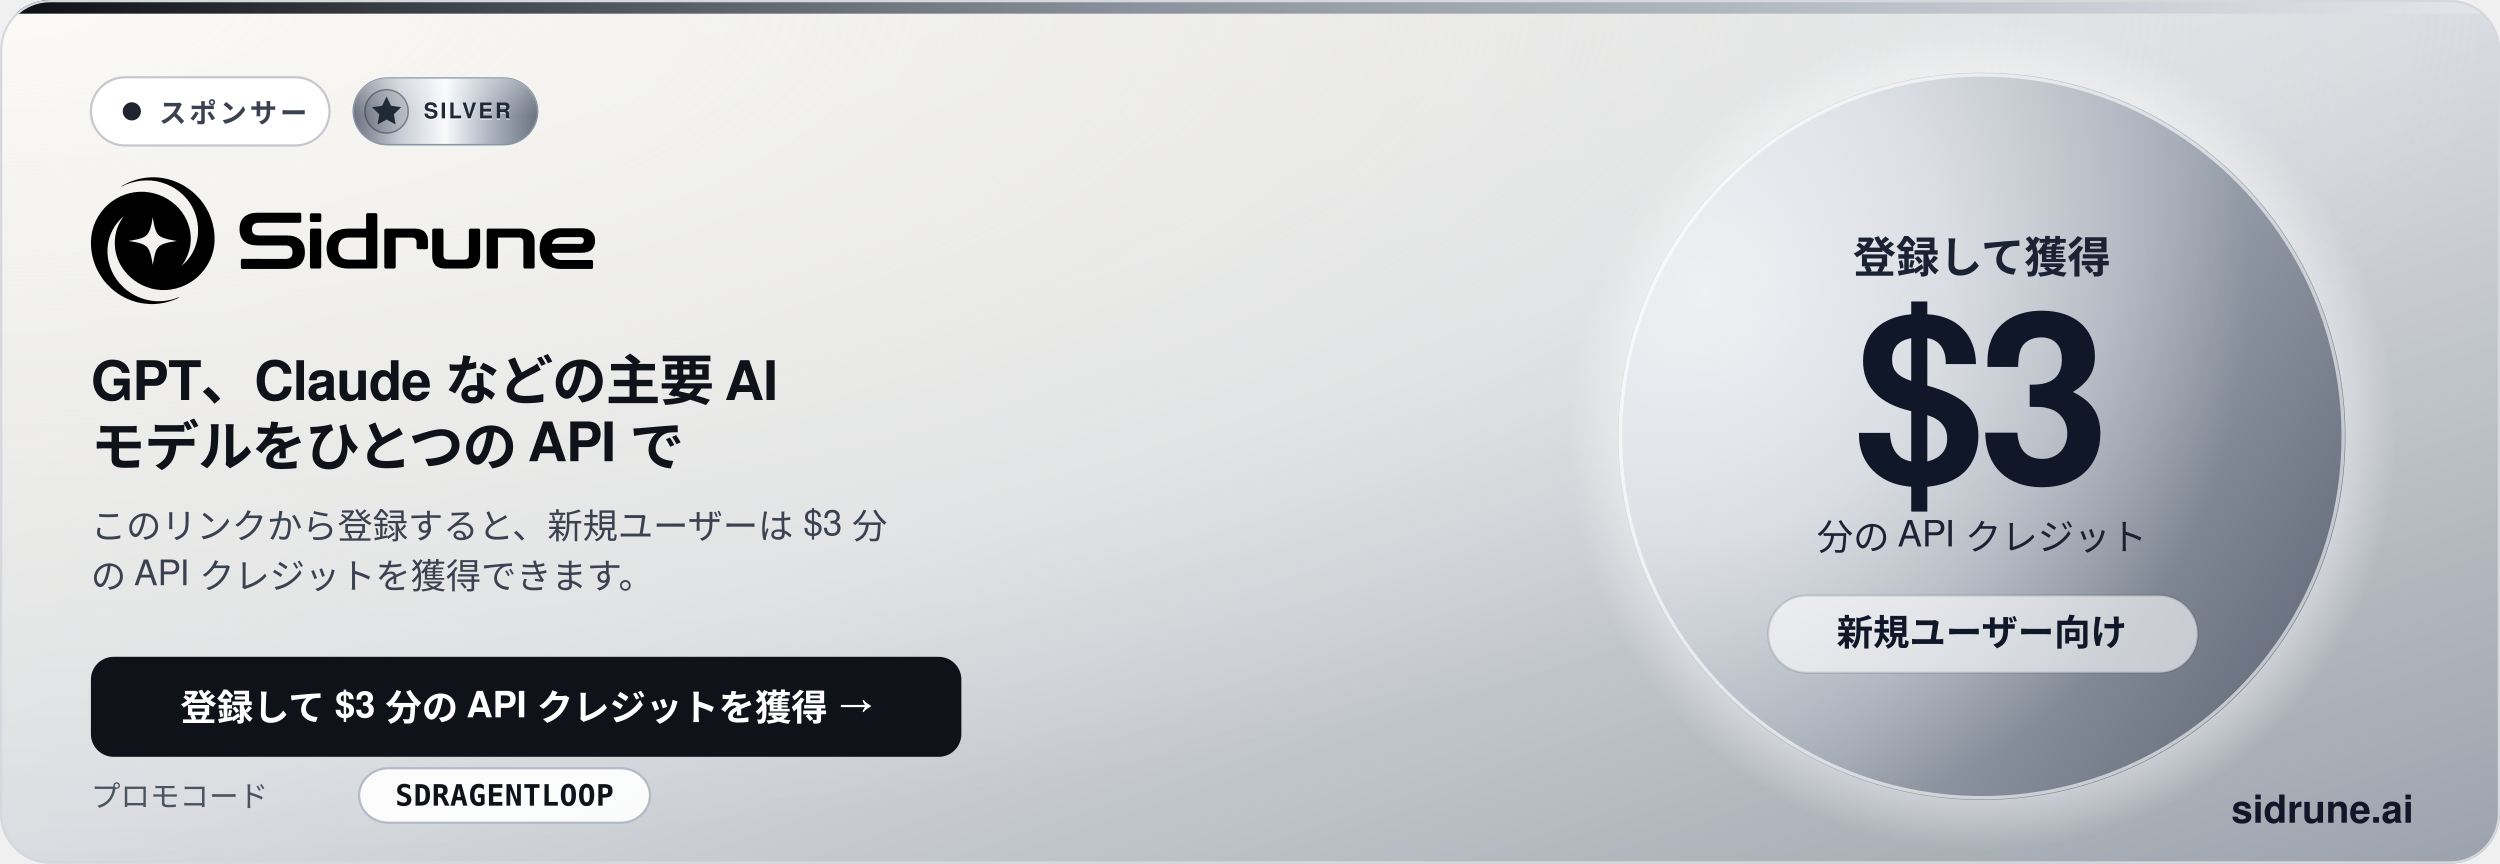
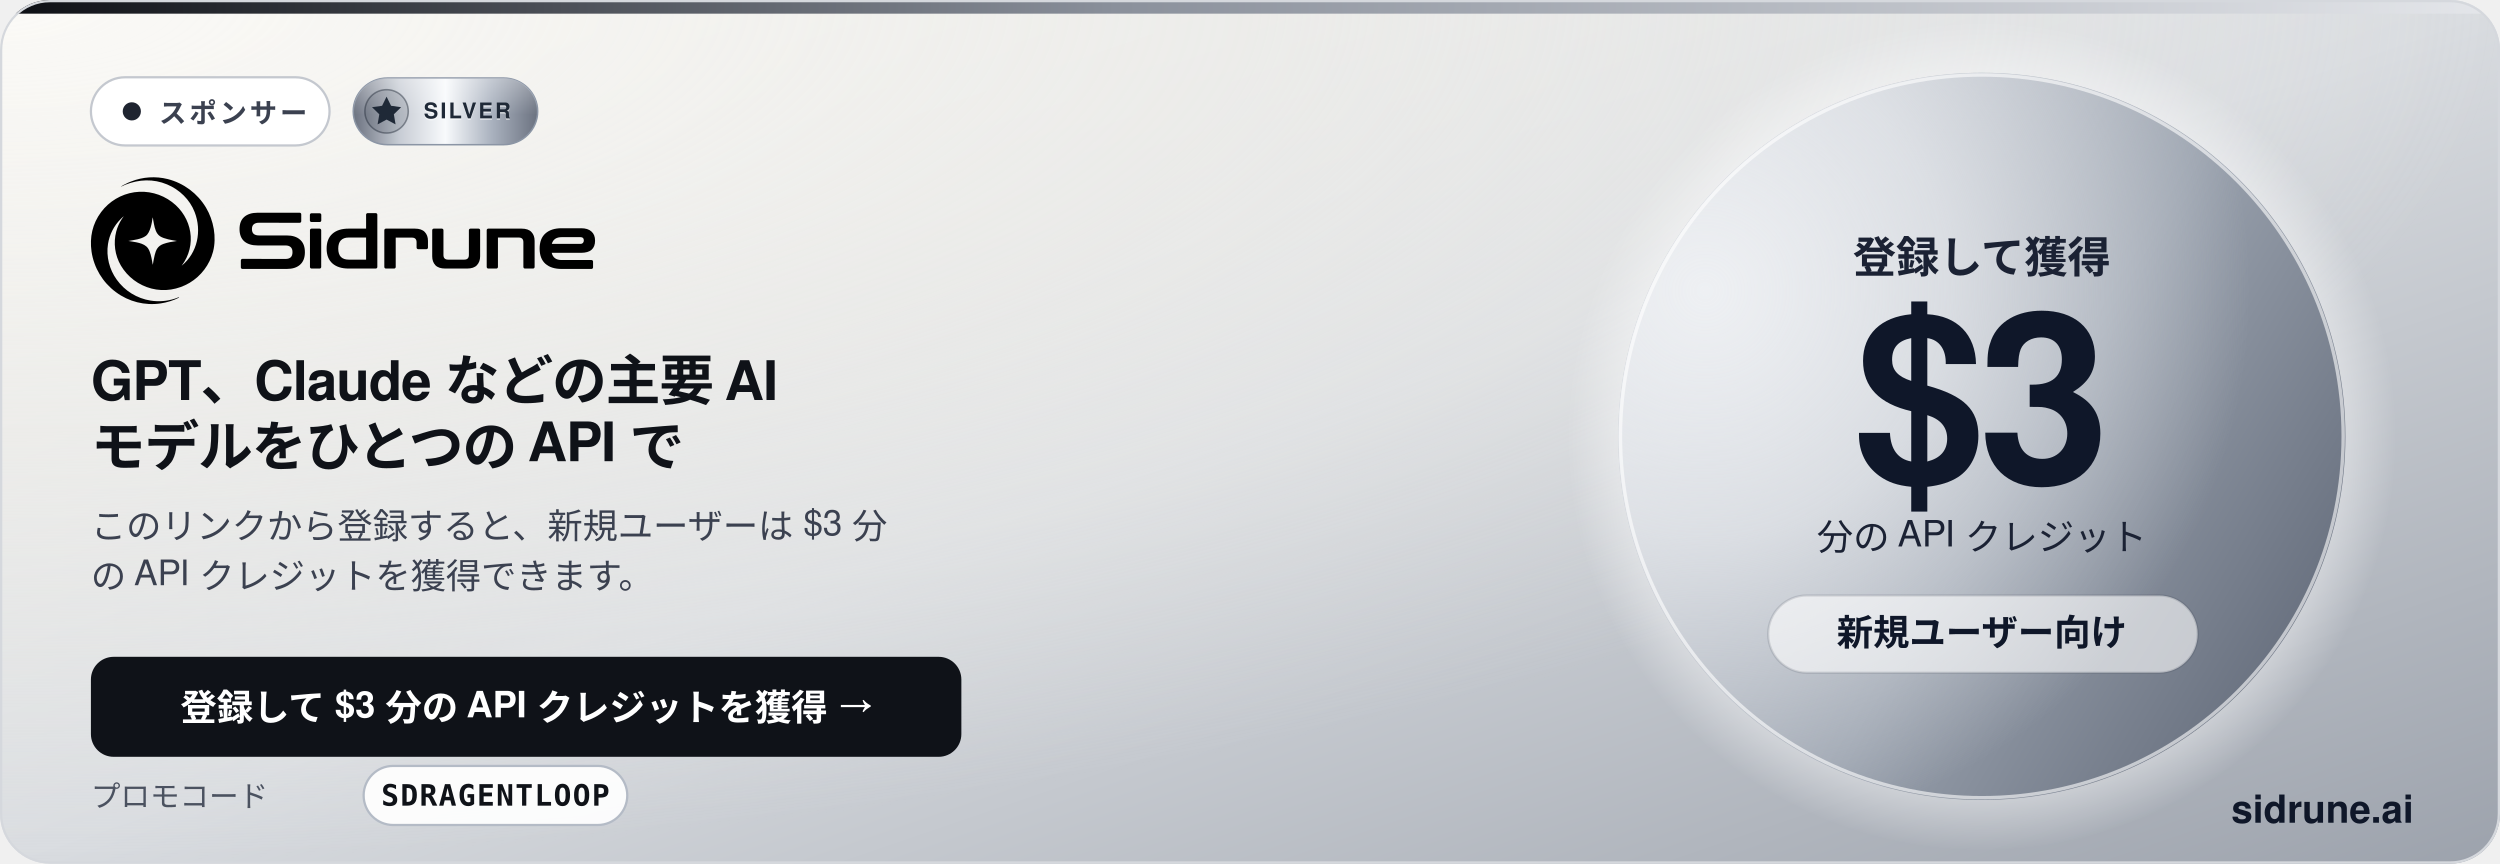
<svg xmlns="http://www.w3.org/2000/svg" width="1100" height="380" viewBox="0 0 1100 380" role="img" aria-label="Sidrune AI (Silver Sponsor): GPT、Claude などの主要 AI モデルをひとつの API で. 登録して $3 分の API クレジットを獲得.">
  <defs>
    <linearGradient id="bg" x1="0" y1="0" x2="1" y2="1">
      <stop offset="0" stop-color="#f4f3ef" />
      <stop offset=".5" stop-color="#d9dce0" />
      <stop offset="1" stop-color="#9ca2ac" />
    </linearGradient>
    <radialGradient id="hl" cx="0" cy="0" r="1" gradientUnits="objectBoundingBox">
      <stop offset="0" stop-color="#fbfaf7" />
      <stop offset=".5" stop-color="#f1f0ec" stop-opacity=".6" />
      <stop offset="1" stop-color="#f1f0ec" stop-opacity="0" />
    </radialGradient>
    <linearGradient id="stripe" x1="0" y1="0" x2="1" y2="0">
      <stop offset="0" stop-color="#0b0d12" />
      <stop offset=".45" stop-color="#8b919c" />
      <stop offset="1" stop-color="#e5e7eb" />
    </linearGradient>
    <radialGradient id="orbHl" cx=".12" cy=".3" r=".75">
      <stop offset="0" stop-color="#eef0f3" />
      <stop offset=".45" stop-color="#eef0f3" stop-opacity=".7" />
      <stop offset="1" stop-color="#eef0f3" stop-opacity="0" />
    </radialGradient>
    <linearGradient id="orb" x1="0" y1=".2" x2="1" y2=".8">
      <stop offset="0" stop-color="#c9cdd4" />
      <stop offset=".55" stop-color="#9aa2ae" />
      <stop offset="1" stop-color="#626a79" />
    </linearGradient>
    <radialGradient id="orbGlow" cx=".5" cy=".5" r=".5">
      <stop offset=".88" stop-color="#ffffff" stop-opacity=".35" />
      <stop offset="1" stop-color="#ffffff" stop-opacity="0" />
    </radialGradient>
    <clipPath id="card">
      <rect width="1100" height="380" rx="22" />
    </clipPath>
  </defs>
  <g clip-path="url(#card)">
    <rect width="1100" height="380" fill="url(#bg)" />
    <rect width="1100" height="380" fill="url(#hl)" />
    <rect width="1100" height="6" fill="url(#stripe)" />
    <rect x=".5" y=".5" width="1099" height="379" rx="21.5" fill="none" stroke="#d5d8dd" />
  </g>
  <rect x="40" y="34" width="105" height="30" rx="15" fill="#ffffff" stroke="#c4c8cf" />
  <circle cx="58" cy="49" r="4" fill="#1f2430" />
  <text x="70" y="54" font-family="-apple-system, BlinkMacSystemFont, 'Segoe UI', Helvetica, Arial, sans-serif" font-size="12" font-weight="700" letter-spacing="1.3" fill="#3b4150">スポンサー</text>
  <svg x="155" y="34" width="82" height="30" viewBox="0 0 120 44">
    <defs>
      <linearGradient id="bm" x1="0" y1="0" x2="1" y2="0">
        <stop offset="0.00" stop-color="#6b7280" />
        <stop offset="0.25" stop-color="#c7ccd4" />
        <stop offset="0.50" stop-color="#f8fafc" />
        <stop offset="0.75" stop-color="#aab2bf" />
        <stop offset="1.00" stop-color="#6b7280" />
      </linearGradient>
      <linearGradient id="bs" x1="0" y1="0" x2="0" y2="1">
        <stop offset="0" stop-color="#fff" stop-opacity=".32" />
        <stop offset=".55" stop-color="#fff" stop-opacity="0" />
      </linearGradient>
    </defs>
    <rect x=".5" y=".5" width="119" height="43" rx="22" fill="url(#bm)" stroke="#8b95a5" />
    <rect x=".5" y=".5" width="119" height="43" rx="22" fill="url(#bs)" />
    <circle cx="22" cy="22" r="14" fill="#1f2937" fill-opacity=".14" stroke="#1f2937" stroke-opacity=".45" />
    <path d="M22 12.5l2.9 5.9 6.5.9-4.7 4.6 1.1 6.5L22 27.3l-5.8 3.1 1.1-6.5-4.7-4.6 6.5-.9z" fill="#1f2937" />
    <text x="46" y="27.5" text-anchor="start" font-family="-apple-system, BlinkMacSystemFont, 'Segoe UI', Helvetica, Arial, sans-serif" font-size="14" font-weight="800" letter-spacing="1.4" fill="#ffffff" fill-opacity=".55">SILVER</text>
    <text x="46" y="26.5" text-anchor="start" font-family="-apple-system, BlinkMacSystemFont, 'Segoe UI', Helvetica, Arial, sans-serif" font-size="14" font-weight="800" letter-spacing="1.4" fill="#1f2937">SILVER</text>
  </svg>
  <svg x="40" y="78" width="222" height="56" viewBox="0 0 555 140" fill="none">
    <path d="M166.677 100.837C165.714 100.837 164.933 100.056 164.933 99.093V91.495C164.933 90.531 165.716 89.75 166.68 89.752L213.976 89.834C216.478 89.834 218.383 89.265 219.691 88.128C221.055 86.934 221.738 85.029 221.738 82.413C221.738 79.798 221.055 77.921 219.691 76.784C218.383 75.59 216.478 74.993 213.976 74.993H183.442C177.13 74.993 172.212 73.486 168.686 70.473C165.218 67.402 163.483 62.91 163.483 56.997C163.483 51.083 165.218 46.619 168.686 43.606C172.212 40.535 177.13 39 183.442 39H229.632C230.595 39 231.376 39.781 231.376 40.744V48.341C231.376 49.305 230.593 50.087 229.629 50.085L184.892 50.003C182.447 50.003 180.542 50.571 179.177 51.709C177.812 52.789 177.13 54.551 177.13 56.997C177.13 59.442 177.812 61.233 179.177 62.37C180.542 63.45 182.447 63.99 184.892 63.99H215.426C221.738 63.99 226.628 65.554 230.096 68.682C233.622 71.752 235.384 76.329 235.384 82.413C235.384 88.441 233.622 93.018 230.096 96.145C226.628 99.273 221.738 100.837 215.426 100.837H166.677Z" fill="black" />
    <path d="M242.699 100.41C241.736 100.41 240.956 99.629 240.956 98.666V58.228C240.956 57.266 241.736 56.485 242.699 56.485H251.579C252.542 56.485 253.323 57.266 253.323 58.228V98.666C253.323 99.629 252.542 100.41 251.579 100.41H242.699ZM242.614 49.235C241.651 49.235 240.87 48.454 240.87 47.491V41.341C240.87 40.378 241.651 39.597 242.614 39.597H251.665C252.628 39.597 253.408 40.378 253.408 41.341V47.491C253.408 48.454 252.628 49.235 251.665 49.235H242.614Z" fill="black" />
    <path d="M315.064 98.666C315.064 99.629 314.284 100.41 313.321 100.41H302.697V41.17C302.697 40.207 303.478 39.426 304.441 39.426H313.321C314.284 39.426 315.064 40.207 315.064 41.17V98.666ZM312.932 100.41H283.506C275.887 100.41 269.945 98.534 265.68 94.781C261.416 91.028 259.283 85.598 259.283 78.49C259.283 71.326 261.416 65.867 265.68 62.114C269.945 58.361 275.887 56.485 283.506 56.485H312.079V66.293H283.506C279.81 66.293 276.967 67.317 274.977 69.364C273.044 71.354 272.077 74.396 272.077 78.49C272.077 82.527 273.044 85.569 274.977 87.616C276.967 89.606 279.81 90.602 283.506 90.602H312.932V100.41Z" fill="black" />
    <path d="M324.496 100.41C323.533 100.41 322.753 99.629 322.753 98.666V58.228C322.753 57.266 323.533 56.485 324.496 56.485H356.358C361.304 56.485 364.944 57.736 367.275 60.238C369.606 62.683 370.772 65.924 370.772 69.961V77.344C370.772 78.306 369.991 79.087 369.028 79.087H359.978C359.015 79.087 358.234 78.306 358.234 77.344V71.496C358.234 68.085 356.528 66.379 353.116 66.379H335.29V98.666C335.29 99.629 334.51 100.41 333.547 100.41H324.496Z" fill="black" />
    <path d="M389.841 100.41C384.837 100.41 381.17 99.159 378.839 96.657C376.564 94.155 375.427 90.914 375.427 86.934V58.228C375.427 57.266 376.208 56.485 377.171 56.485H386.051C387.014 56.485 387.794 57.266 387.794 58.228V85.484C387.794 88.896 389.5 90.602 392.912 90.602H410.652C414.064 90.602 415.77 88.896 415.77 85.484V58.228C415.77 57.266 416.551 56.485 417.514 56.485H426.394C427.357 56.485 428.137 57.266 428.137 58.228V86.934C428.137 90.914 426.972 94.155 424.64 96.657C422.366 99.159 418.727 100.41 413.723 100.41H389.841Z" fill="black" />
    <path d="M437.111 100.41C436.148 100.41 435.368 99.629 435.368 98.666V58.228C435.368 57.266 436.148 56.485 437.111 56.485H473.664C478.668 56.485 482.307 57.736 484.581 60.238C486.913 62.683 488.078 65.924 488.078 69.961V98.666C488.078 99.629 487.298 100.41 486.335 100.41H477.455C476.492 100.41 475.711 99.629 475.711 98.666V71.411C475.711 67.999 474.005 66.293 470.593 66.293H447.735V98.666C447.735 99.629 446.954 100.41 445.991 100.41H437.111Z" fill="black" />
    <path d="M517.816 100.837C510.196 100.837 504.254 98.96 499.99 95.207C495.725 91.398 493.593 85.825 493.593 78.49C493.593 71.098 495.725 65.526 499.99 61.773C504.254 57.963 510.196 56.058 517.816 56.058H539.139C544.142 56.058 547.952 57.252 550.568 59.641C553.24 61.972 554.576 65.327 554.576 69.705C554.576 78.632 549.431 83.096 539.139 83.096H506.898C508.092 88.384 511.732 91.028 517.816 91.028H550.615C551.578 91.028 552.359 91.809 552.359 92.772V99.093C552.359 100.056 551.578 100.837 550.615 100.837H517.816ZM517.816 65.867C511.959 65.867 508.348 68.34 506.984 73.287H538.542C539.679 73.287 540.56 72.946 541.186 72.264C541.868 71.582 542.209 70.643 542.209 69.449C542.209 67.061 540.987 65.867 538.542 65.867H517.816Z" fill="black" />
    <path d="M44.235 4.62C57.028 -0.439 71.083 -1.37 84.431 1.959C102.102 6.455 117.272 17.769 126.62 33.424C134.978 47.528 138.457 65.863 134.342 81.855C130.526 96.213 121.258 108.516 108.509 116.146C95.806 123.62 80.882 126.1 66.54 122.379C52.503 118.74 40.467 109.71 33.048 97.25C26.378 85.884 24.518 72.327 27.88 59.584C29.178 54.732 31.242 50.118 33.993 45.916C34.731 44.782 35.467 43.866 36.214 42.792C35.207 43.522 33.599 45.121 32.666 46.041C25.255 53.469 20.397 63.061 18.795 73.431C16.612 87.065 20.342 101.499 28.415 112.644C37.254 124.995 50.679 133.285 65.682 135.653C74.662 137.077 83.854 136.328 92.486 133.47C93.365 133.172 95.763 132.362 96.456 131.989C96.933 132.112 96.806 132.004 97.019 132.348C91.26 135.385 83.354 137.791 76.921 138.736C59.442 141.385 41.63 136.914 27.473 126.325C12.951 115.619 3.306 99.556 0.684 81.705C-1.565 66.004 1.674 51.04 11.267 38.264C20.077 26.48 33.185 18.653 47.737 16.483C62.406 14.368 77.311 18.219 89.12 27.175C111.458 44.057 116.927 74.736 99.793 97.321C117.364 83.149 122.142 59.018 114.144 38.348C108.756 24.424 97.499 13.624 83.816 7.87C68.723 1.524 52.871 2.234 37.835 8.202C36.673 8.834 34.601 9.749 33.371 10.282L33.203 10.144C34.126 9.347 36.995 7.82 37.875 7.471C39.544 6.475 42.38 5.353 44.235 4.62ZM67.894 44.065C67.176 49.953 65.386 60.824 60.353 64.501C55.298 68.195 47.264 68.949 41.227 70.067C48.218 71.333 58.62 71.916 62.842 78.202C65.392 81.998 66.472 87.689 67.296 92.138C67.441 92.918 67.81 95.783 68.014 96.31C68.294 95.761 68.704 92.575 68.847 91.769C69.222 89.679 69.659 87.602 70.16 85.539C71.579 79.728 73.544 75.638 79.586 73.379C83.966 71.742 89.967 70.69 94.641 70.088C89.253 69.155 80.571 67.888 76.079 64.905C74.935 64.147 73.944 63.179 73.157 62.054C70.309 58.051 69.553 52.355 68.647 47.644C68.542 47.099 68.192 44.35 67.894 44.065ZM33.197 10.339C33.114 10.359 33.17 10.352 33.028 10.311C33.061 10.274 33.101 10.236 33.147 10.194L33.197 10.339ZM33.203 10.144C33.183 10.161 33.165 10.178 33.147 10.194L33.134 10.157L33.171 10.118L33.203 10.144Z" fill="black" />
  </svg>
  <text x="40" y="176" font-family="-apple-system, BlinkMacSystemFont, 'Segoe UI', Helvetica, Arial, sans-serif" font-size="24" font-weight="800" letter-spacing="-0.4" fill="#0f1218">GPT、Claude などの主要 AI</text>
  <text x="40" y="205" font-family="-apple-system, BlinkMacSystemFont, 'Segoe UI', Helvetica, Arial, sans-serif" font-size="24" font-weight="800" letter-spacing="-0.4" fill="#0f1218">モデルをひとつの API で</text>
  <text x="40" y="237" font-family="-apple-system, BlinkMacSystemFont, 'Segoe UI', Helvetica, Arial, sans-serif" font-size="15.5" fill="#3b4150">このリンクから登録すると、新規ユーザーは $3 分</text>
  <text x="40" y="259" font-family="-apple-system, BlinkMacSystemFont, 'Segoe UI', Helvetica, Arial, sans-serif" font-size="15.5" fill="#3b4150">の API クレジットを獲得できます。</text>
  <rect x="40" y="289" width="383" height="44" rx="10" fill="#0f1218" />
  <text x="232" y="317" text-anchor="middle" font-family="-apple-system, BlinkMacSystemFont, 'Segoe UI', Helvetica, Arial, sans-serif" font-size="16" font-weight="800" fill="#ffffff">登録して $3 分の API クレジットを獲得 →</text>
  <text x="40" y="355" font-family="-apple-system, BlinkMacSystemFont, 'Segoe UI', Helvetica, Arial, sans-serif" font-size="13" fill="#4b5260">プロモコード</text>
-   <rect x="158" y="338" width="128" height="24" rx="13" fill="#ffffff" fill-opacity=".92" stroke="#b4bbc6" stroke-width="1" />
-   <text x="222" y="354.5" text-anchor="middle" font-family="'SF Mono', ui-monospace, Menlo, Consolas, monospace" font-size="13" font-weight="800" letter-spacing=".2" fill="#0f1218">SDRAGENTLOOP</text>
+   <rect x="160" y="337" width="116" height="26" rx="13" fill="#ffffff" fill-opacity=".92" stroke="#b4bbc6" stroke-width="1" />
+   <text x="218" y="354.5" text-anchor="middle" font-family="'SF Mono', ui-monospace, Menlo, Consolas, monospace" font-size="13" font-weight="800" letter-spacing=".6" fill="#0f1218">SDRAGENTLOOP</text>
  <circle cx="872" cy="192" r="182" fill="url(#orbGlow)" />
  <circle cx="872" cy="192" r="160" fill="url(#orb)" />
  <circle cx="872" cy="192" r="160" fill="url(#orbHl)" />
  <circle cx="872" cy="192" r="159" fill="none" stroke="#ffffff" stroke-opacity=".6" stroke-width="1.5" />
  <text x="872" y="120" text-anchor="middle" font-family="-apple-system, BlinkMacSystemFont, 'Segoe UI', Helvetica, Arial, sans-serif" font-size="19.0" font-weight="600" fill="#1b2234">登録して獲得</text>
  <text x="872" y="212" text-anchor="middle" font-family="-apple-system, BlinkMacSystemFont, 'Segoe UI', Helvetica, Arial, sans-serif" font-size="104" font-weight="800" letter-spacing="-3" fill="#0f1729">$3</text>
  <text x="872" y="242" text-anchor="middle" font-family="-apple-system, BlinkMacSystemFont, 'Segoe UI', Helvetica, Arial, sans-serif" font-size="16" fill="#1b2234">分の API クレジット</text>
  <rect x="778" y="262" width="189" height="34" rx="17" fill="#ffffff" fill-opacity=".6" stroke="#0f1729" stroke-opacity=".12" />
  <text x="872" y="284" text-anchor="middle" font-family="-apple-system, BlinkMacSystemFont, 'Segoe UI', Helvetica, Arial, sans-serif" font-size="16" font-weight="700" fill="#0f1729">新規ユーザー向け</text>
  <text x="1062" y="362" text-anchor="end" font-family="-apple-system, BlinkMacSystemFont, 'Segoe UI', Helvetica, Arial, sans-serif" font-size="17" font-weight="800" fill="#0f1729">sidrune.ai</text>
</svg>
